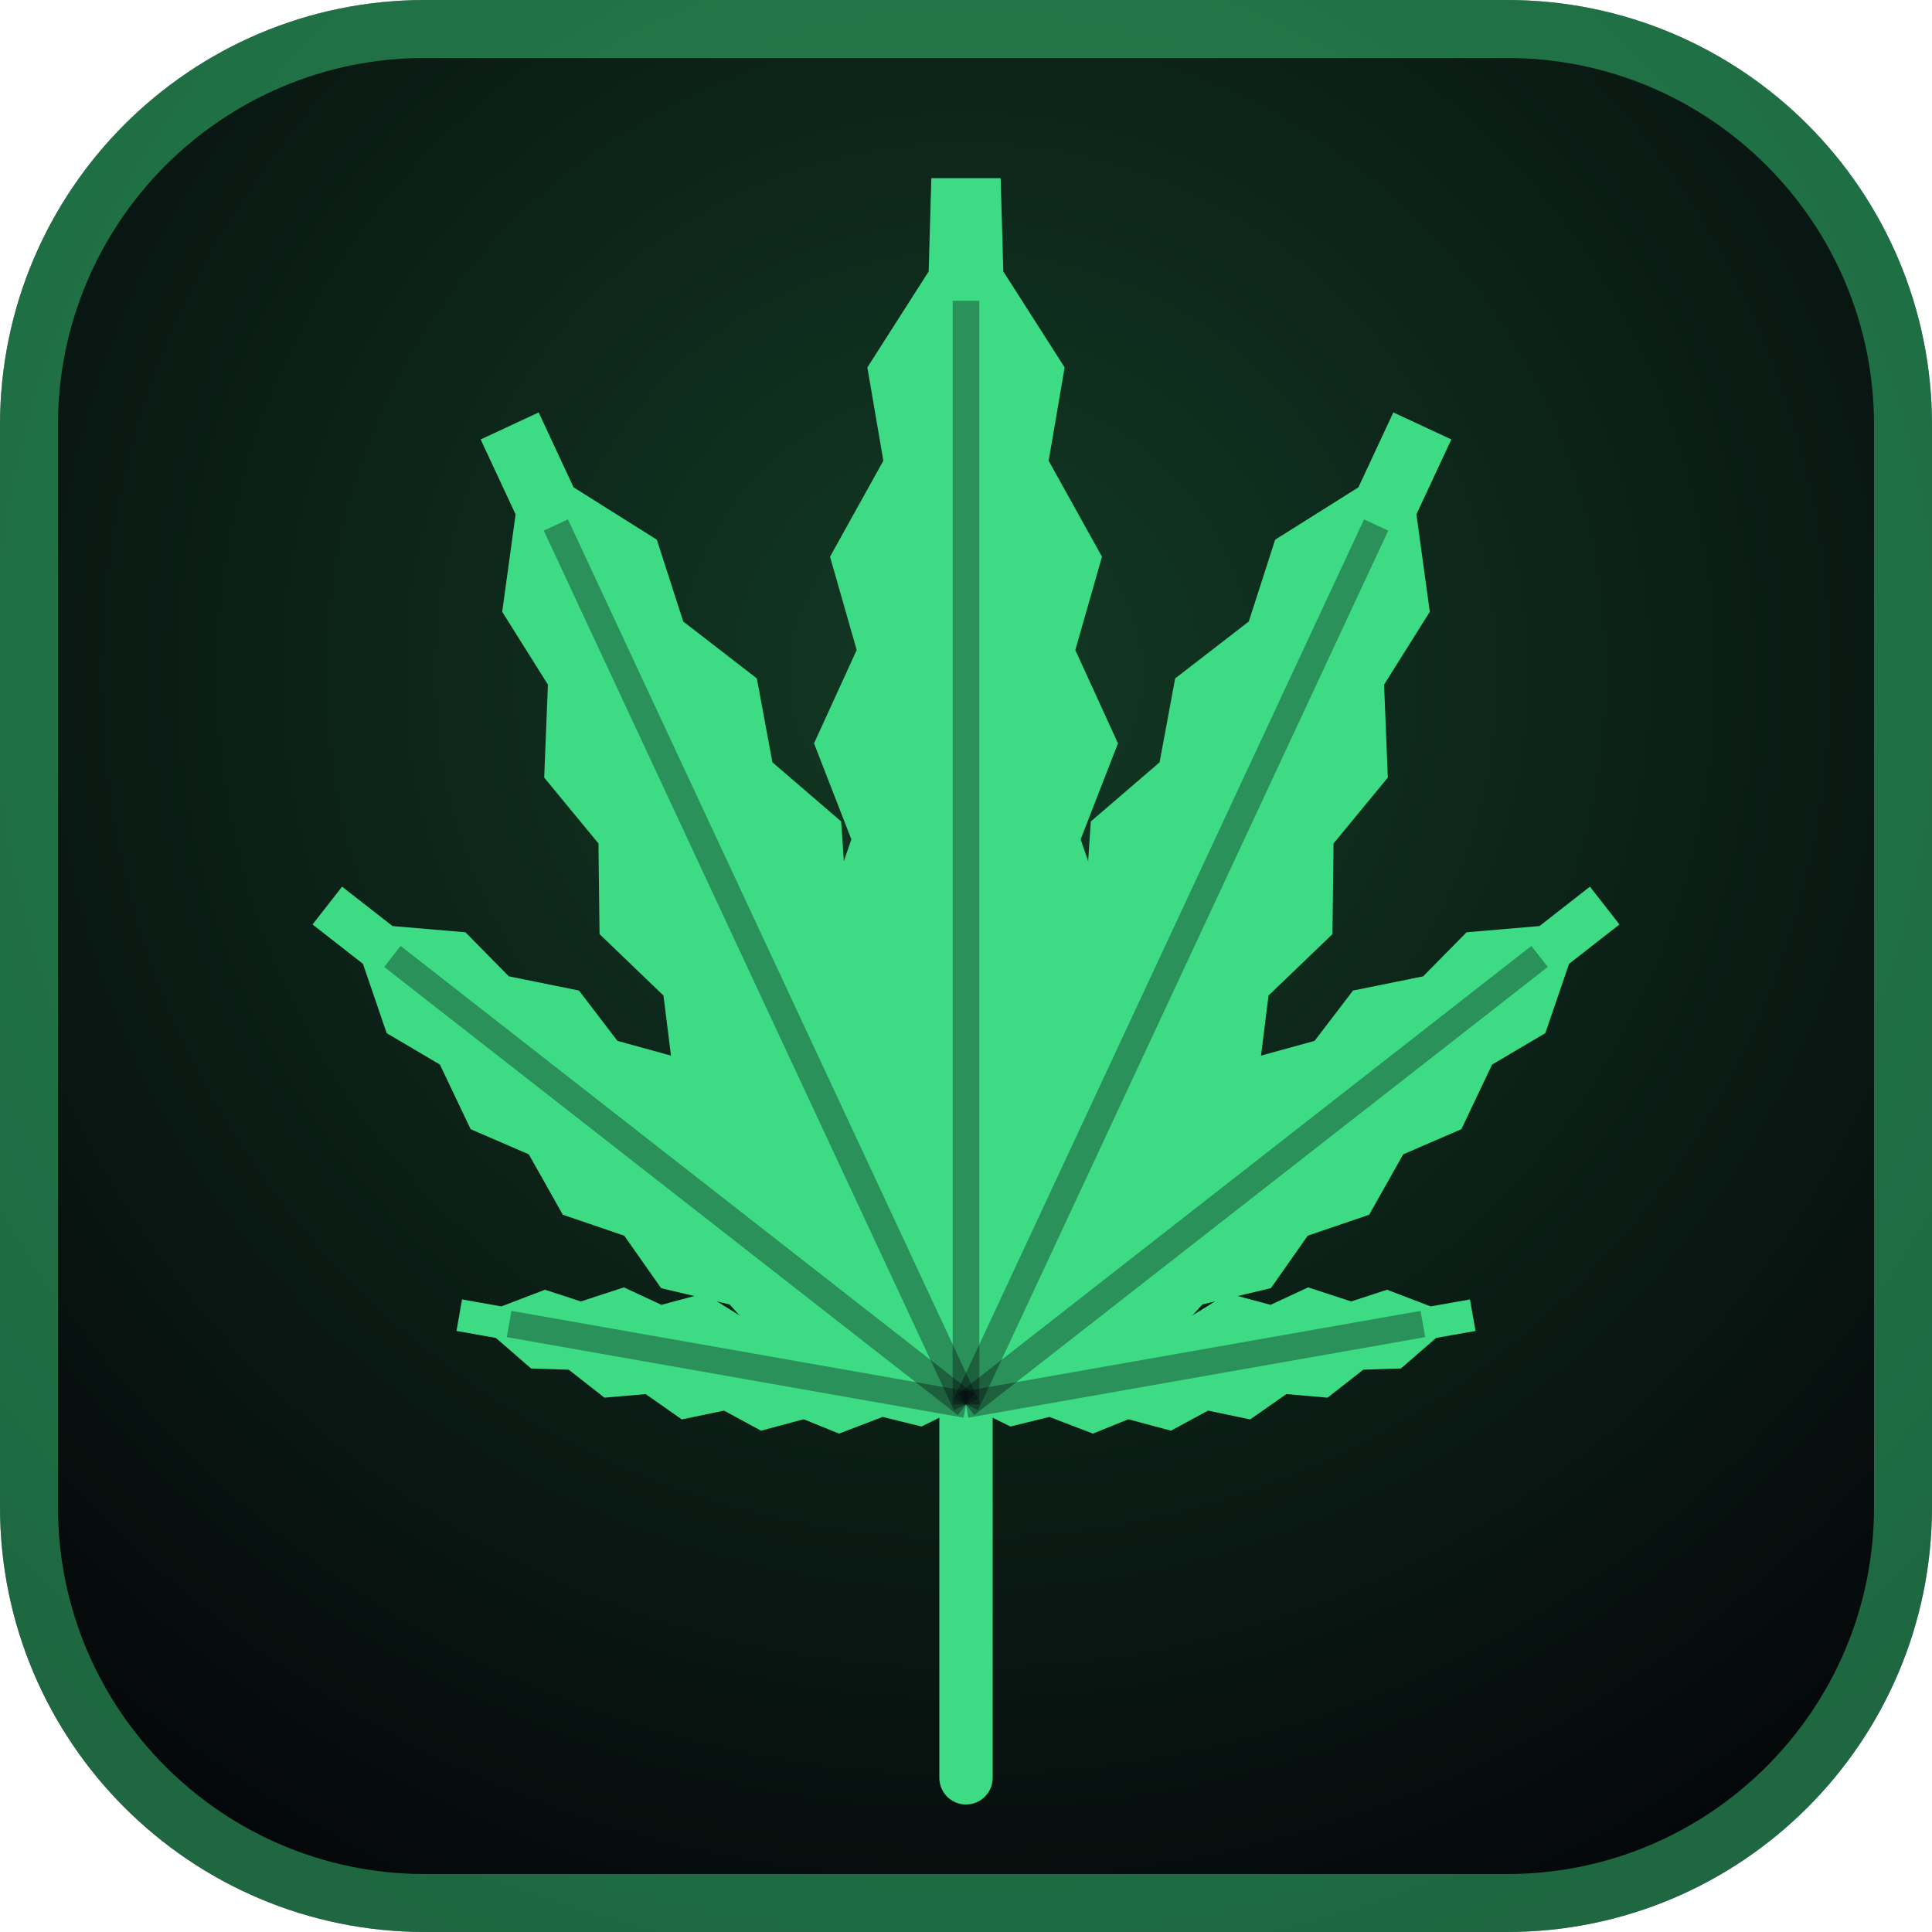
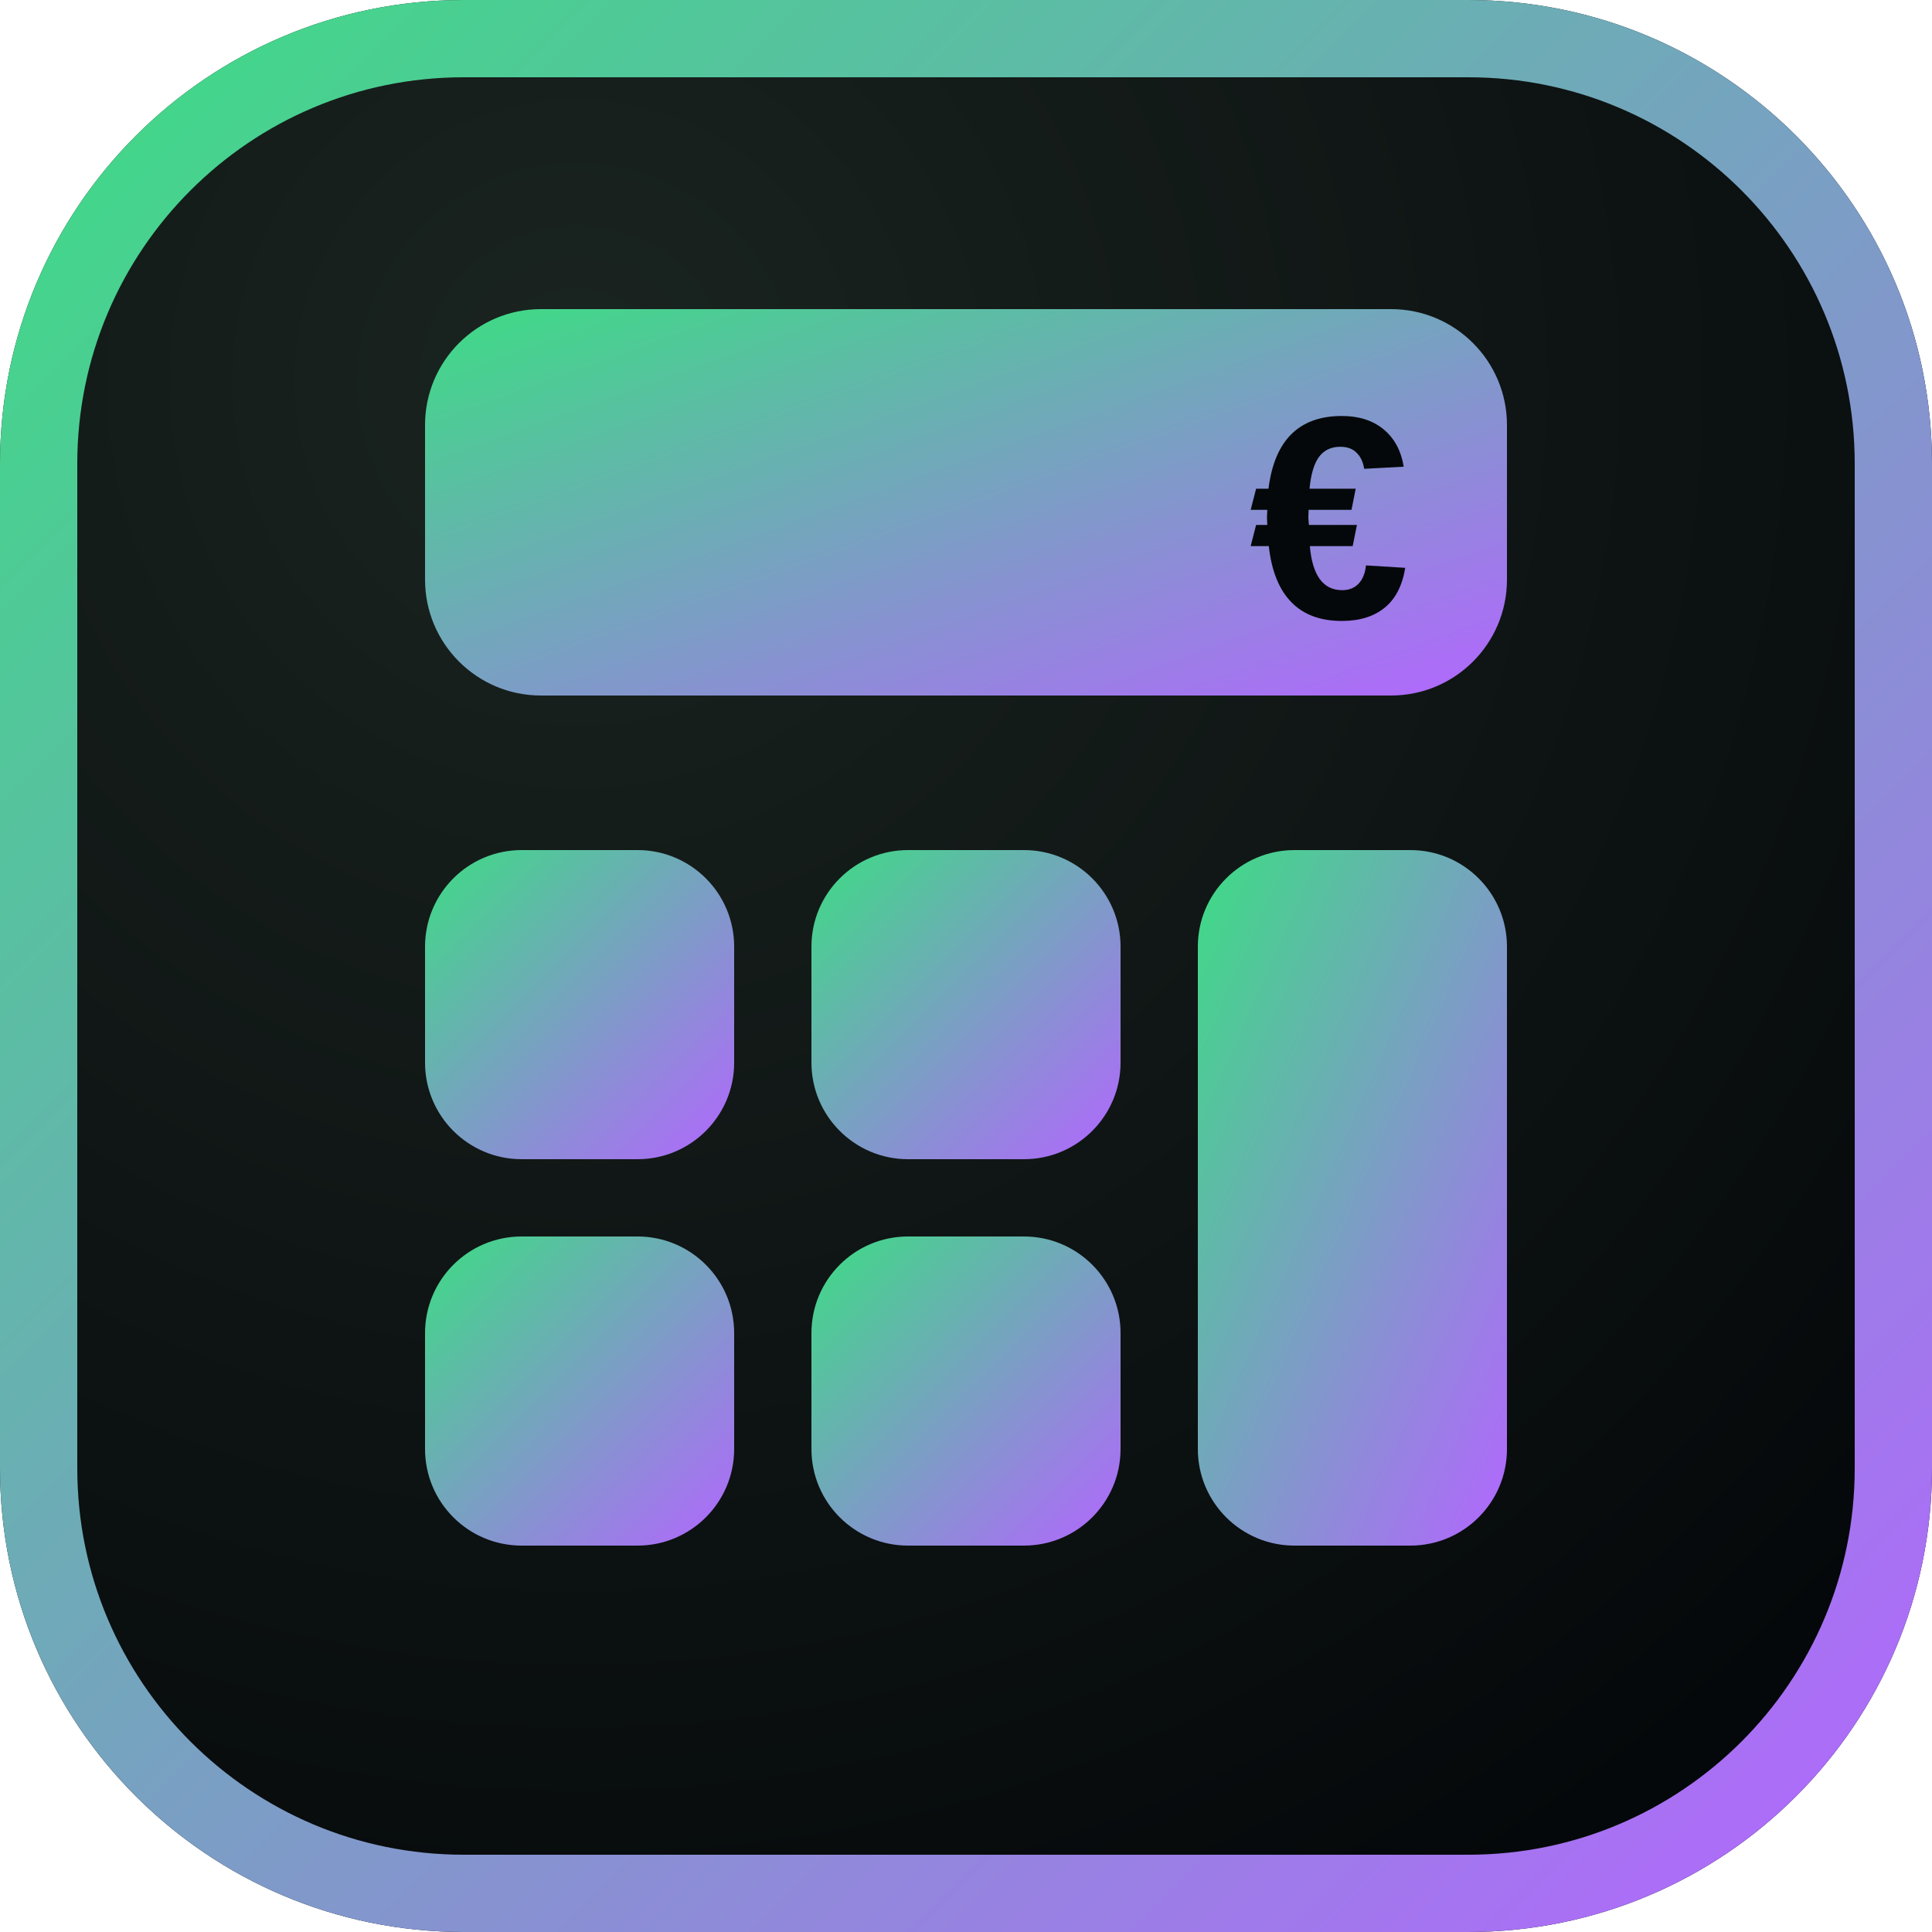
<svg xmlns="http://www.w3.org/2000/svg" viewBox="0 0 100 100">
  <defs>
-     <radialGradient id="g" cx="50%" cy="35%" r="70%">
-       <stop offset="0" stop-color="#123a24" />
+     <linearGradient id="g" x1="0" y1="0" x2="1" y2="1">
+       <stop offset="0" stop-color="#3ddc84" />
+       <stop offset="1" stop-color="#b366ff" />
+     </linearGradient>
+     <radialGradient id="bg" cx="30%" cy="20%" r="90%">
+       <stop offset="0" stop-color="#1a2420" />
      <stop offset="1" stop-color="#05080a" />
    </radialGradient>
  </defs>
-   <rect width="100" height="100" rx="22" fill="url(#g)" />
-   <rect x="1.5" y="1.5" width="97" height="97" rx="20.5" fill="none" stroke="#3ddc84" stroke-opacity=".45" stroke-width="3" />
-   <g transform="translate(50 52) scale(1.38) translate(-50 -47)">
-     <line x1="50" y1="62" x2="50" y2="76" stroke="#3ddc84" stroke-width="2" stroke-linecap="round" />
-     <path d="M0.0,0.0 L1.1,-1.5 L1.0,-3.0 L1.9,-4.5 L1.6,-5.9 L2.3,-7.4 L1.8,-8.9 L2.4,-10.4 L1.7,-11.9 L2.1,-13.4 L1.3,-14.9 L1.5,-16.3 L0.6,-17.8 L0.6,-19.3 L-0.6,-19.3 L-0.6,-17.8 L-1.5,-16.3 L-1.3,-14.9 L-2.1,-13.4 L-1.7,-11.9 L-2.4,-10.4 L-1.8,-8.9 L-2.3,-7.4 L-1.6,-5.9 L-1.9,-4.5 L-1.0,-3.0 L-1.1,-1.5 L0.0,0.0Z" transform="translate(50 62) rotate(-80)" fill="#3ddc84" />
-     <path d="M0.0,0.0 L1.8,-2.3 L1.6,-4.7 L2.9,-7.0 L2.5,-9.3 L3.6,-11.7 L2.9,-14.0 L3.7,-16.3 L2.7,-18.7 L3.3,-21.0 L2.1,-23.4 L2.4,-25.7 L0.9,-28.0 L0.9,-30.4 L-0.9,-30.4 L-0.9,-28.0 L-2.4,-25.7 L-2.1,-23.4 L-3.3,-21.0 L-2.7,-18.7 L-3.7,-16.3 L-2.9,-14.0 L-3.6,-11.7 L-2.5,-9.3 L-2.9,-7.0 L-1.6,-4.7 L-1.8,-2.3 L0.0,0.0Z" transform="translate(50 62) rotate(-52)" fill="#3ddc84" />
-     <path d="M0.0,0.0 L2.4,-3.1 L2.1,-6.2 L3.9,-9.3 L3.3,-12.5 L4.8,-15.6 L3.8,-18.7 L5.0,-21.8 L3.6,-24.9 L4.4,-28.0 L2.8,-31.1 L3.2,-34.3 L1.2,-37.4 L1.2,-40.5 L-1.2,-40.5 L-1.2,-37.4 L-3.2,-34.3 L-2.8,-31.1 L-4.4,-28.0 L-3.6,-24.9 L-5.0,-21.8 L-3.8,-18.7 L-4.8,-15.6 L-3.3,-12.5 L-3.9,-9.3 L-2.1,-6.2 L-2.4,-3.1 L0.0,0.0Z" transform="translate(50 62) rotate(-25)" fill="#3ddc84" />
-     <path d="M0.0,0.0 L2.7,-3.5 L2.4,-7.1 L4.5,-10.6 L3.7,-14.2 L5.5,-17.7 L4.3,-21.2 L5.7,-24.8 L4.1,-28.3 L5.1,-31.8 L3.1,-35.4 L3.7,-38.9 L1.4,-42.5 L1.3,-46.0 L-1.3,-46.0 L-1.4,-42.5 L-3.7,-38.9 L-3.1,-35.4 L-5.1,-31.8 L-4.1,-28.3 L-5.7,-24.8 L-4.3,-21.2 L-5.5,-17.7 L-3.7,-14.2 L-4.5,-10.6 L-2.4,-7.1 L-2.7,-3.5 L0.0,0.0Z" transform="translate(50 62) rotate(0)" fill="#3ddc84" />
-     <path d="M0.0,0.0 L2.4,-3.1 L2.1,-6.2 L3.9,-9.3 L3.3,-12.5 L4.8,-15.6 L3.8,-18.7 L5.0,-21.8 L3.6,-24.9 L4.4,-28.0 L2.8,-31.1 L3.2,-34.3 L1.2,-37.4 L1.2,-40.5 L-1.2,-40.5 L-1.2,-37.4 L-3.2,-34.3 L-2.8,-31.1 L-4.4,-28.0 L-3.6,-24.9 L-5.0,-21.8 L-3.8,-18.7 L-4.8,-15.6 L-3.3,-12.5 L-3.9,-9.3 L-2.1,-6.2 L-2.4,-3.1 L0.0,0.0Z" transform="translate(50 62) rotate(25)" fill="#3ddc84" />
-     <path d="M0.0,0.0 L1.8,-2.3 L1.6,-4.7 L2.9,-7.0 L2.5,-9.3 L3.6,-11.7 L2.9,-14.0 L3.7,-16.3 L2.7,-18.7 L3.3,-21.0 L2.1,-23.4 L2.4,-25.7 L0.9,-28.0 L0.9,-30.4 L-0.9,-30.4 L-0.9,-28.0 L-2.4,-25.7 L-2.1,-23.4 L-3.3,-21.0 L-2.7,-18.7 L-3.7,-16.3 L-2.9,-14.0 L-3.6,-11.7 L-2.5,-9.3 L-2.9,-7.0 L-1.6,-4.7 L-1.8,-2.3 L0.0,0.0Z" transform="translate(50 62) rotate(52)" fill="#3ddc84" />
-     <path d="M0.0,0.0 L1.1,-1.5 L1.0,-3.0 L1.9,-4.5 L1.6,-5.9 L2.3,-7.4 L1.8,-8.9 L2.4,-10.4 L1.7,-11.9 L2.1,-13.4 L1.3,-14.9 L1.5,-16.3 L0.6,-17.8 L0.6,-19.3 L-0.6,-19.3 L-0.6,-17.8 L-1.5,-16.3 L-1.3,-14.9 L-2.1,-13.4 L-1.7,-11.9 L-2.4,-10.4 L-1.8,-8.9 L-2.3,-7.4 L-1.6,-5.9 L-1.9,-4.5 L-1.0,-3.0 L-1.1,-1.5 L0.0,0.0Z" transform="translate(50 62) rotate(80)" fill="#3ddc84" />
-     <line x1="0" y1="0" x2="0" y2="-17.4" transform="translate(50 62) rotate(-80)" stroke="rgba(5,8,10,.35)" stroke-width="1" />
-     <line x1="0" y1="0" x2="0" y2="-27.3" transform="translate(50 62) rotate(-52)" stroke="rgba(5,8,10,.35)" stroke-width="1" />
-     <line x1="0" y1="0" x2="0" y2="-36.4" transform="translate(50 62) rotate(-25)" stroke="rgba(5,8,10,.35)" stroke-width="1" />
-     <line x1="0" y1="0" x2="0" y2="-41.4" transform="translate(50 62) rotate(0)" stroke="rgba(5,8,10,.35)" stroke-width="1" />
-     <line x1="0" y1="0" x2="0" y2="-36.4" transform="translate(50 62) rotate(25)" stroke="rgba(5,8,10,.35)" stroke-width="1" />
-     <line x1="0" y1="0" x2="0" y2="-27.3" transform="translate(50 62) rotate(52)" stroke="rgba(5,8,10,.35)" stroke-width="1" />
-     <line x1="0" y1="0" x2="0" y2="-17.4" transform="translate(50 62) rotate(80)" stroke="rgba(5,8,10,.35)" stroke-width="1" />
+   <rect width="100" height="100" rx="24" fill="url(#bg)" />
+   <rect x="2" y="2" width="96" height="96" rx="22" fill="none" stroke="url(#g)" stroke-width="4" />
+   <rect x="22" y="16" width="56" height="20" rx="6" fill="url(#g)" />
+   <g fill="url(#g)">
+     <rect x="22" y="44" width="16" height="16" rx="5" />
+     <rect x="42" y="44" width="16" height="16" rx="5" />
+     <rect x="62" y="44" width="16" height="36" rx="5" />
+     <rect x="22" y="64" width="16" height="16" rx="5" />
+     <rect x="42" y="64" width="16" height="16" rx="5" />
  </g>
+   <text x="73" y="32" font-family="Arial Black,Arial,sans-serif" font-weight="900" font-size="15" fill="#05080a" text-anchor="end">€</text>
</svg>
